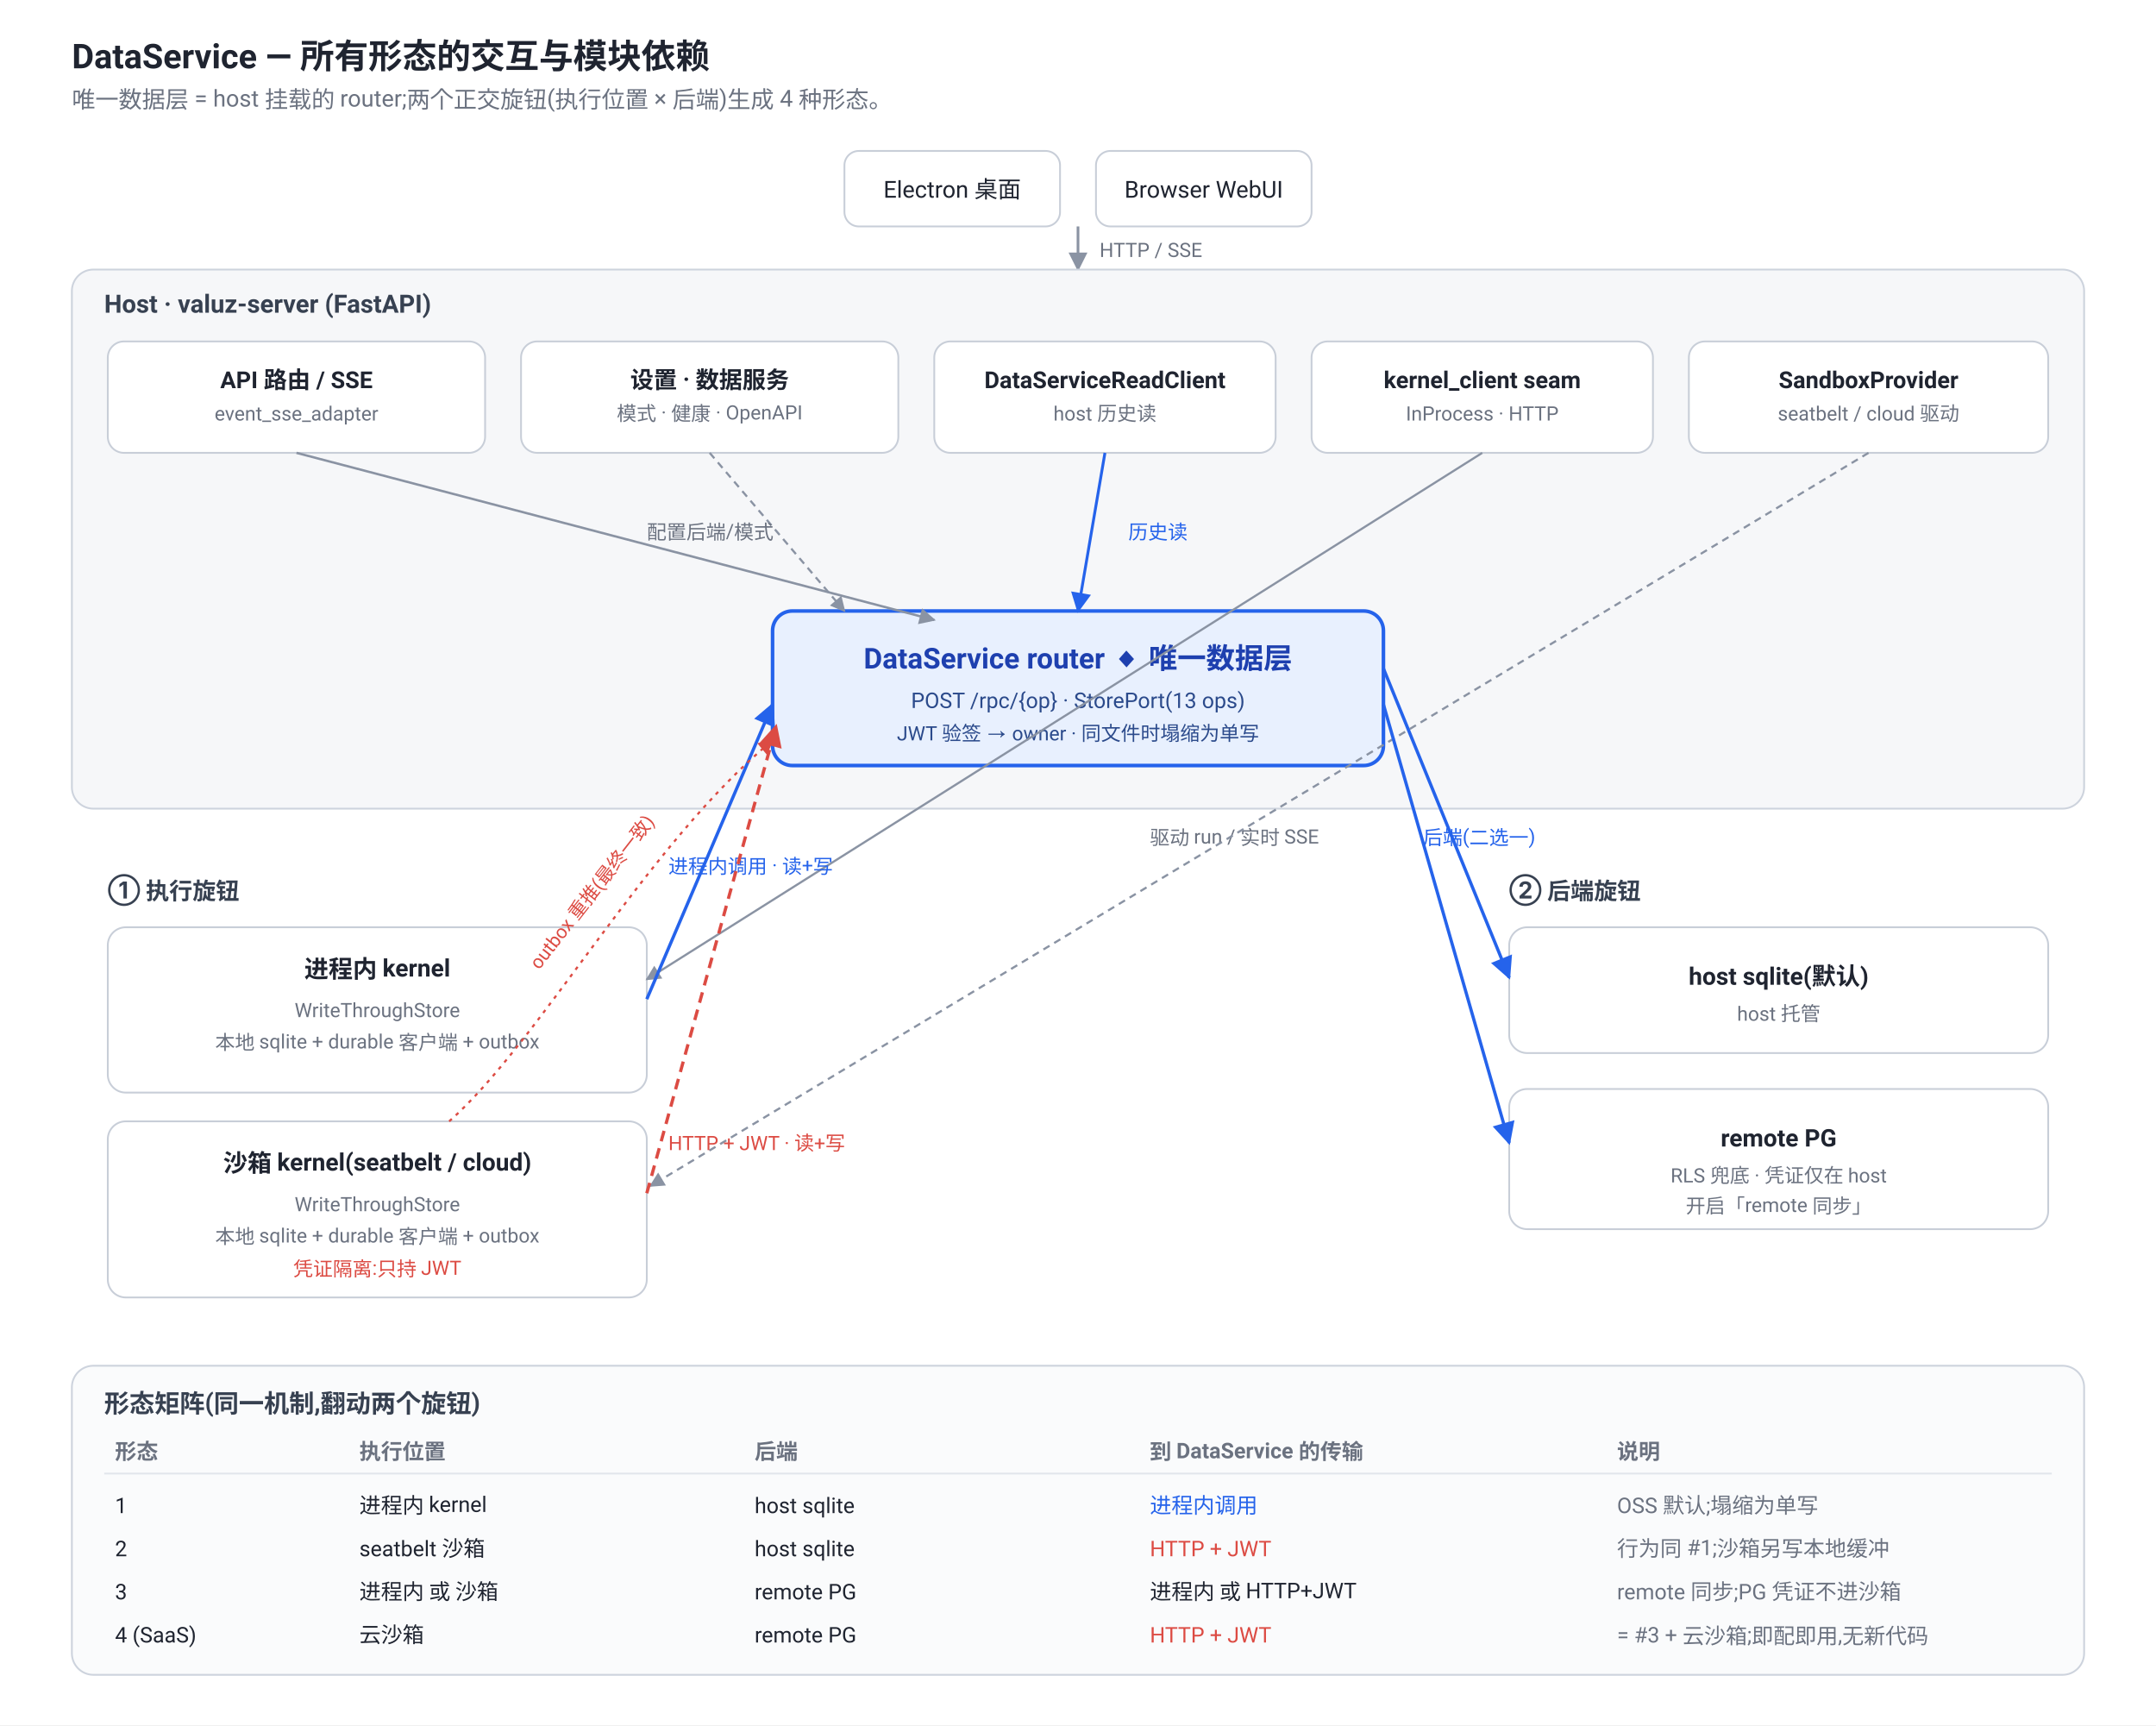
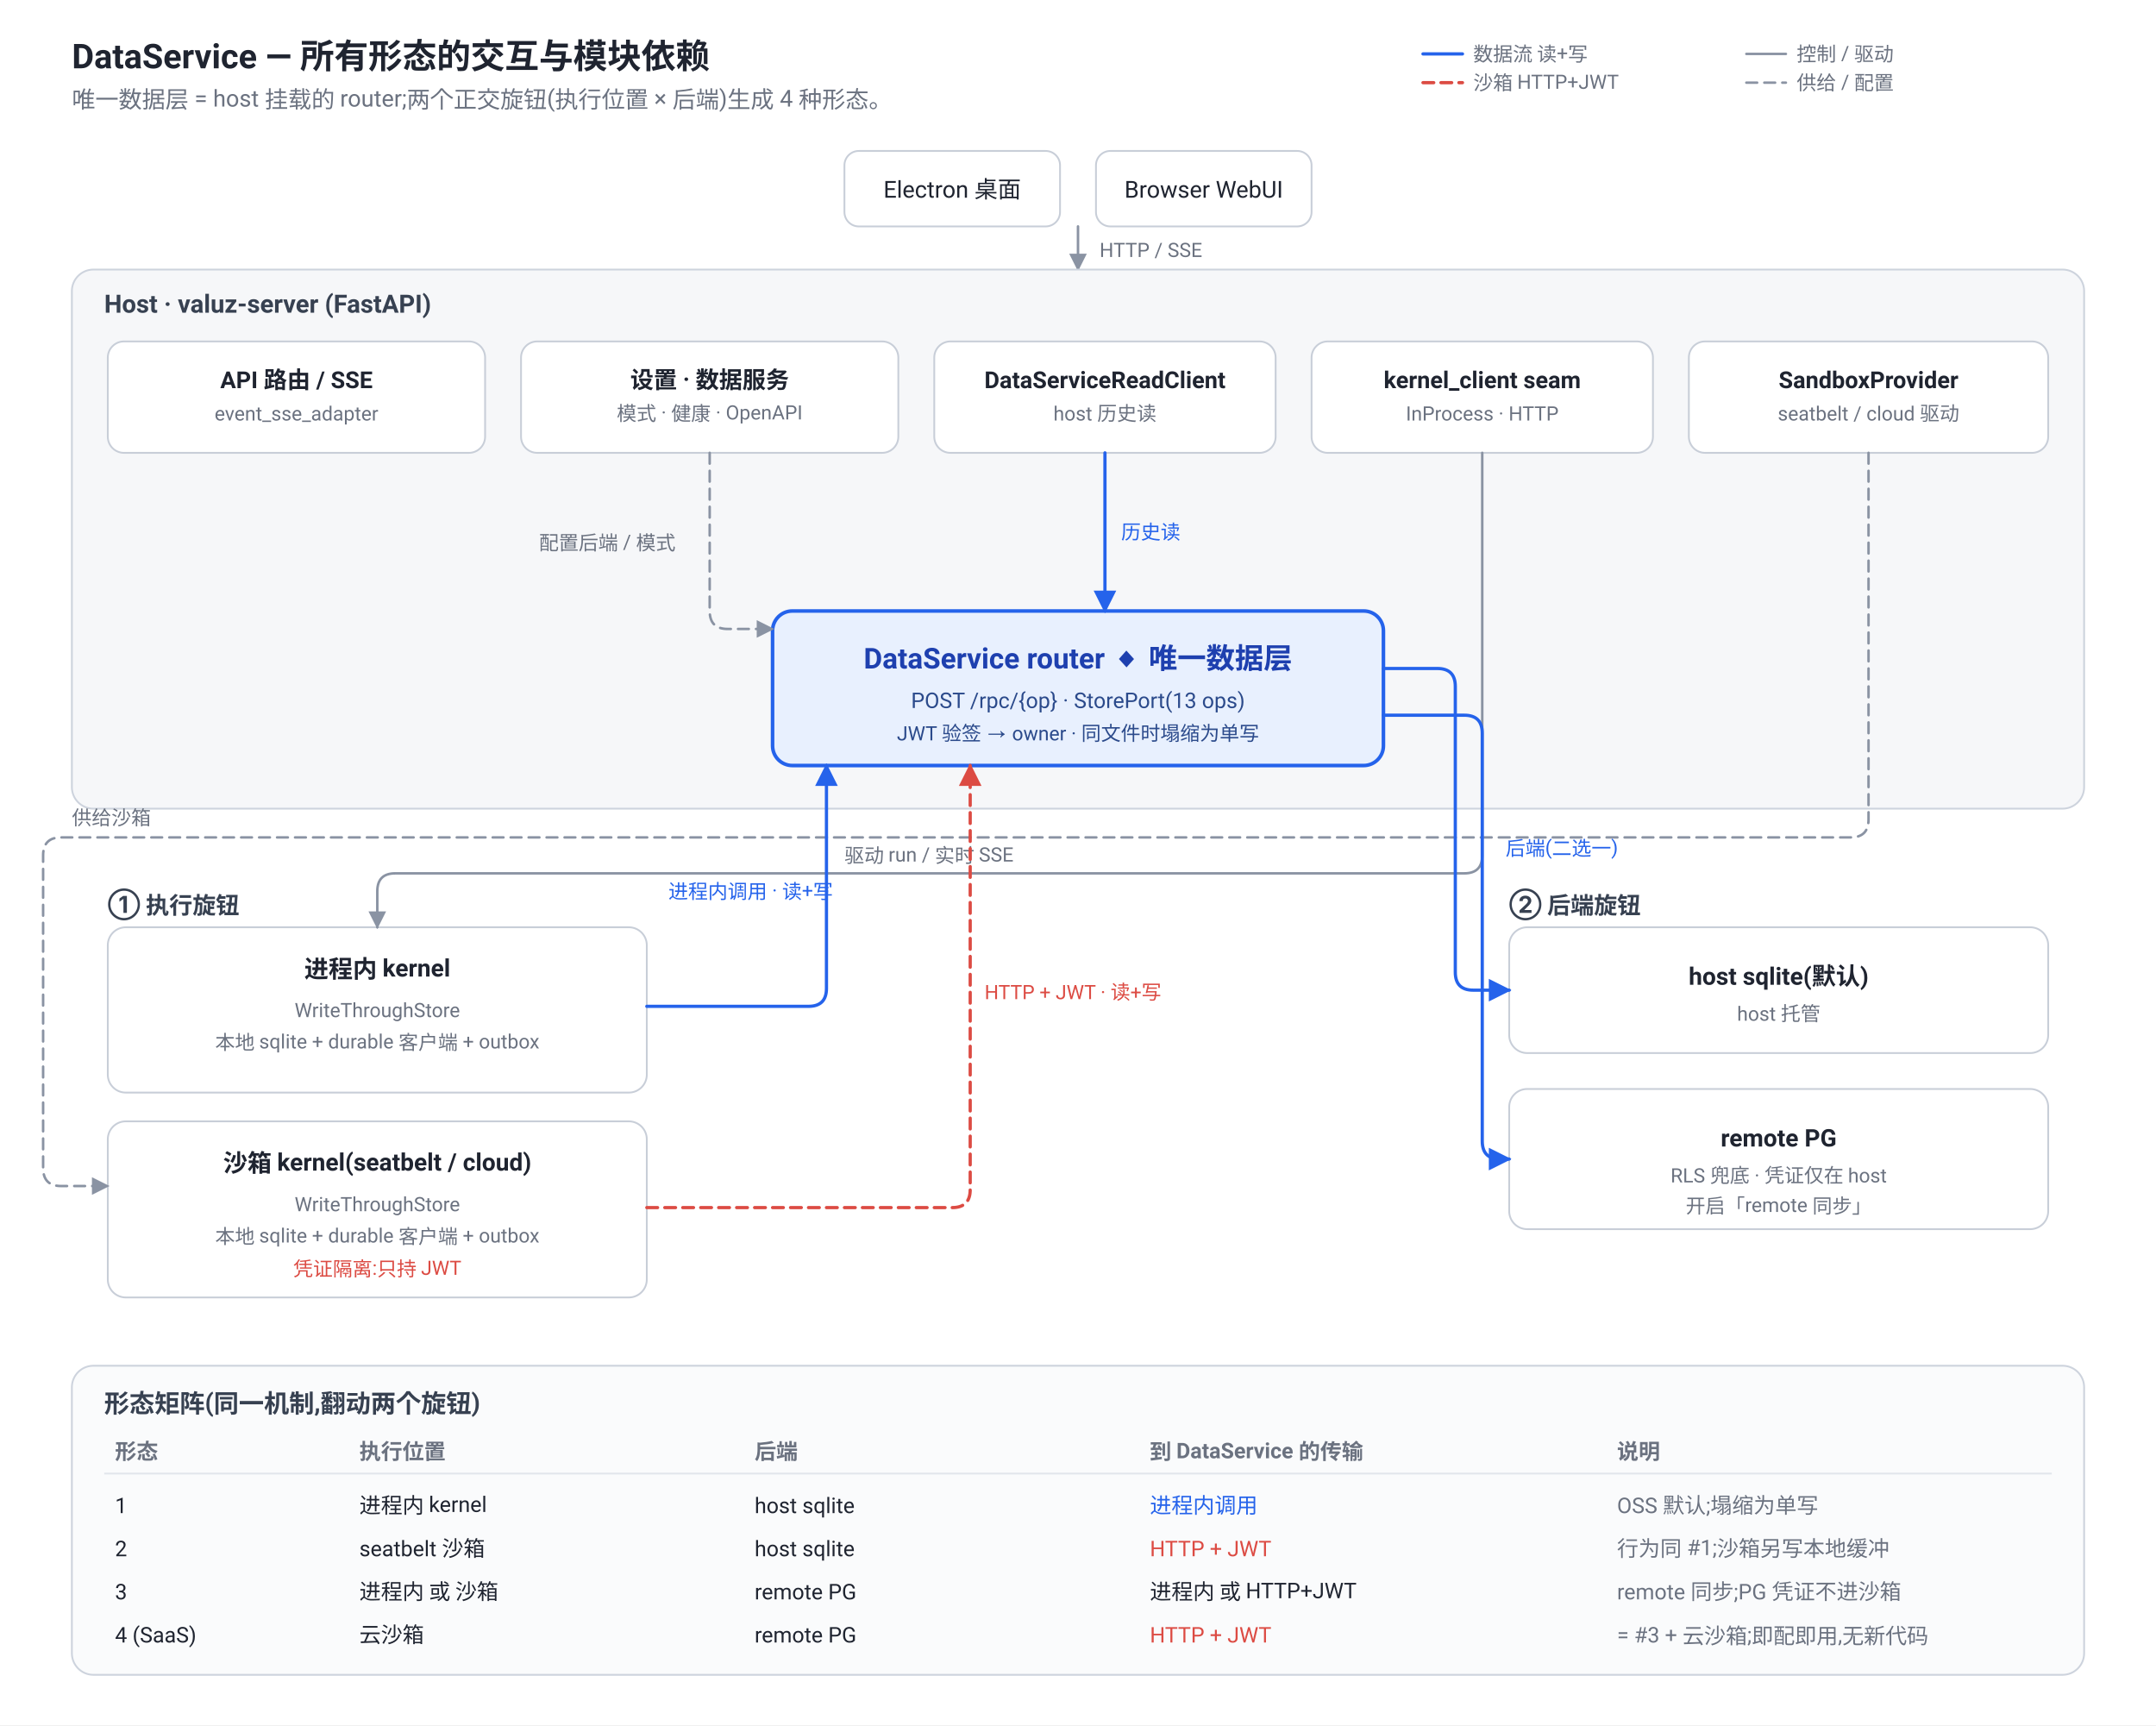
<svg xmlns="http://www.w3.org/2000/svg" viewBox="0 0 1200 960" font-family="-apple-system, Segoe UI, Roboto, Helvetica, Arial, sans-serif" role="img" aria-labelledby="ttl desc">
  <defs>
    <marker id="an" viewBox="0 0 10 10" refX="9" refY="5" markerWidth="7" markerHeight="7" orient="auto-start-reverse">
      <path d="M0 0 L10 5 L0 10 z" fill="#8A93A3" />
    </marker>
    <marker id="ab" viewBox="0 0 10 10" refX="9" refY="5" markerWidth="7" markerHeight="7" orient="auto-start-reverse">
      <path d="M0 0 L10 5 L0 10 z" fill="#2563EB" />
    </marker>
    <marker id="ar" viewBox="0 0 10 10" refX="9" refY="5" markerWidth="7" markerHeight="7" orient="auto-start-reverse">
      <path d="M0 0 L10 5 L0 10 z" fill="#DC4B43" />
    </marker>
  </defs>
+   <style>
+     .lk { fill:none; stroke-linecap:round; stroke-linejoin:round; }
+     .neutral { stroke:#8A93A3; stroke-width:1.4; }
+     .blue { stroke:#2563EB; stroke-width:1.8; }
+     .red  { stroke:#DC4B43; stroke-width:1.8; }
+     .dash { stroke-dasharray:6 4; }
+     .lbl { font-size:11px; fill:#6B7280; }
+     .lblb { font-size:11px; fill:#2563EB; }
+     .lblr { font-size:11px; fill:#DC4B43; }
+   </style>
  <rect x="0" y="0" width="1200" height="960" fill="#FFFFFF" />
  <text x="40" y="38" font-size="19" font-weight="700" fill="#1F2430">DataService — 所有形态的交互与模块依赖</text>
  <text x="40" y="60" font-size="13" fill="#6B7280">唯一数据层 = host 挂载的 router;两个正交旋钮(执行位置 × 后端)生成 4 种形态。</text>
-   <g>
-     <rect x="470" y="84" width="120" height="42" rx="8" fill="#FFFFFF" stroke="#C8CED8" />
-     <text x="530" y="110" font-size="13" fill="#1F2430" text-anchor="middle">Electron 桌面</text>
-     <rect x="610" y="84" width="120" height="42" rx="8" fill="#FFFFFF" stroke="#C8CED8" />
-     <text x="670" y="110" font-size="13" fill="#1F2430" text-anchor="middle">Browser WebUI</text>
+   <g transform="translate(792,30)">
+     <line x1="0" y1="0" x2="22" y2="0" class="lk blue" />
+     <text x="28" y="4" class="lbl">数据流 读+写</text>
+     <line x1="0" y1="16" x2="22" y2="16" class="lk red dash" />
+     <text x="28" y="20" class="lbl">沙箱 HTTP+JWT</text>
+     <line x1="180" y1="0" x2="202" y2="0" class="lk neutral" />
+     <text x="208" y="4" class="lbl">控制 / 驱动</text>
+     <line x1="180" y1="16" x2="202" y2="16" class="lk neutral dash" />
+     <text x="208" y="20" class="lbl">供给 / 配置</text>
  </g>
-   <line x1="600" y1="126" x2="600" y2="150" stroke="#8A93A3" stroke-width="1.5" marker-end="url(#an)" />
-   <text x="612" y="143" font-size="11" fill="#6B7280">HTTP / SSE</text>
+   <rect x="470" y="84" width="120" height="42" rx="8" fill="#FFFFFF" stroke="#C8CED8" />
+   <text x="530" y="110" font-size="13" fill="#1F2430" text-anchor="middle">Electron 桌面</text>
+   <rect x="610" y="84" width="120" height="42" rx="8" fill="#FFFFFF" stroke="#C8CED8" />
+   <text x="670" y="110" font-size="13" fill="#1F2430" text-anchor="middle">Browser WebUI</text>
+   <path d="M 600 126 L 600 150" class="lk neutral" marker-end="url(#an)" />
+   <text x="612" y="143" class="lbl">HTTP / SSE</text>
  <rect x="40" y="150" width="1120" height="300" rx="12" fill="#F6F7F9" stroke="#CDD3DD" />
  <text x="58" y="174" font-size="14" font-weight="700" fill="#374151">Host · valuz-server (FastAPI)</text>
-   <g>
-     <rect x="60" y="190" width="210" height="62" rx="9" fill="#FFFFFF" stroke="#C8CED8" />
-     <text x="165" y="216" font-size="13" font-weight="600" fill="#1F2430" text-anchor="middle">API 路由 / SSE</text>
-     <text x="165" y="234" font-size="11" fill="#6B7280" text-anchor="middle">event_sse_adapter</text>
-     <rect x="290" y="190" width="210" height="62" rx="9" fill="#FFFFFF" stroke="#C8CED8" />
-     <text x="395" y="216" font-size="13" font-weight="600" fill="#1F2430" text-anchor="middle">设置 · 数据服务</text>
-     <text x="395" y="234" font-size="11" fill="#6B7280" text-anchor="middle">模式 · 健康 · OpenAPI</text>
-     <rect x="520" y="190" width="190" height="62" rx="9" fill="#FFFFFF" stroke="#C8CED8" />
-     <text x="615" y="216" font-size="13" font-weight="600" fill="#1F2430" text-anchor="middle">DataServiceReadClient</text>
-     <text x="615" y="234" font-size="11" fill="#6B7280" text-anchor="middle">host 历史读</text>
-     <rect x="730" y="190" width="190" height="62" rx="9" fill="#FFFFFF" stroke="#C8CED8" />
-     <text x="825" y="216" font-size="13" font-weight="600" fill="#1F2430" text-anchor="middle">kernel_client seam</text>
-     <text x="825" y="234" font-size="11" fill="#6B7280" text-anchor="middle">InProcess · HTTP</text>
-     <rect x="940" y="190" width="200" height="62" rx="9" fill="#FFFFFF" stroke="#C8CED8" />
-     <text x="1040" y="216" font-size="13" font-weight="600" fill="#1F2430" text-anchor="middle">SandboxProvider</text>
-     <text x="1040" y="234" font-size="11" fill="#6B7280" text-anchor="middle">seatbelt / cloud 驱动</text>
-   </g>
+   <rect x="60" y="190" width="210" height="62" rx="9" fill="#FFFFFF" stroke="#C8CED8" />
+   <text x="165" y="216" font-size="13" font-weight="600" fill="#1F2430" text-anchor="middle">API 路由 / SSE</text>
+   <text x="165" y="234" font-size="11" fill="#6B7280" text-anchor="middle">event_sse_adapter</text>
+   <rect x="290" y="190" width="210" height="62" rx="9" fill="#FFFFFF" stroke="#C8CED8" />
+   <text x="395" y="216" font-size="13" font-weight="600" fill="#1F2430" text-anchor="middle">设置 · 数据服务</text>
+   <text x="395" y="234" font-size="11" fill="#6B7280" text-anchor="middle">模式 · 健康 · OpenAPI</text>
+   <rect x="520" y="190" width="190" height="62" rx="9" fill="#FFFFFF" stroke="#C8CED8" />
+   <text x="615" y="216" font-size="13" font-weight="600" fill="#1F2430" text-anchor="middle">DataServiceReadClient</text>
+   <text x="615" y="234" font-size="11" fill="#6B7280" text-anchor="middle">host 历史读</text>
+   <rect x="730" y="190" width="190" height="62" rx="9" fill="#FFFFFF" stroke="#C8CED8" />
+   <text x="825" y="216" font-size="13" font-weight="600" fill="#1F2430" text-anchor="middle">kernel_client seam</text>
+   <text x="825" y="234" font-size="11" fill="#6B7280" text-anchor="middle">InProcess · HTTP</text>
+   <rect x="940" y="190" width="200" height="62" rx="9" fill="#FFFFFF" stroke="#C8CED8" />
+   <text x="1040" y="216" font-size="13" font-weight="600" fill="#1F2430" text-anchor="middle">SandboxProvider</text>
+   <text x="1040" y="234" font-size="11" fill="#6B7280" text-anchor="middle">seatbelt / cloud 驱动</text>
  <rect x="430" y="340" width="340" height="86" rx="11" fill="#E8F0FE" stroke="#2563EB" stroke-width="2" />
  <text x="600" y="372" font-size="16" font-weight="700" fill="#1E40AF" text-anchor="middle">DataService router  ◆ 唯一数据层</text>
  <text x="600" y="394" font-size="12" fill="#2B4A8B" text-anchor="middle">POST /rpc/{op} · StorePort(13 ops)</text>
  <text x="600" y="412" font-size="11" fill="#2B4A8B" text-anchor="middle">JWT 验签 → owner · 同文件时塌缩为单写</text>
-   <line x1="165" y1="252" x2="520" y2="345" stroke="#8A93A3" stroke-width="1.3" marker-end="url(#an)" />
-   <line x1="615" y1="252" x2="600" y2="340" stroke="#2563EB" stroke-width="1.6" marker-end="url(#ab)" />
-   <text x="628" y="300" font-size="11" fill="#2563EB">历史读</text>
-   <line x1="395" y1="252" x2="470" y2="340" stroke="#8A93A3" stroke-width="1.2" stroke-dasharray="4 3" marker-end="url(#an)" />
-   <text x="360" y="300" font-size="11" fill="#6B7280">配置后端/模式</text>
-   <text x="60" y="500" font-size="13" font-weight="700" fill="#374151">① 执行旋钮</text>
-   <g>
-     <rect x="60" y="516" width="300" height="92" rx="10" fill="#FFFFFF" stroke="#C8CED8" />
-     <text x="210" y="544" font-size="13.5" font-weight="600" fill="#1F2430" text-anchor="middle">进程内 kernel</text>
-     <text x="210" y="566" font-size="11" fill="#6B7280" text-anchor="middle">WriteThroughStore</text>
-     <text x="210" y="584" font-size="11" fill="#6B7280" text-anchor="middle">本地 sqlite + durable 客户端 + outbox</text>
-     <rect x="60" y="624" width="300" height="98" rx="10" fill="#FFFFFF" stroke="#C8CED8" />
-     <text x="210" y="652" font-size="13.5" font-weight="600" fill="#1F2430" text-anchor="middle">沙箱 kernel(seatbelt / cloud)</text>
-     <text x="210" y="674" font-size="11" fill="#6B7280" text-anchor="middle">WriteThroughStore</text>
-     <text x="210" y="692" font-size="11" fill="#6B7280" text-anchor="middle">本地 sqlite + durable 客户端 + outbox</text>
-     <text x="210" y="710" font-size="11" fill="#DC4B43" text-anchor="middle">凭证隔离:只持 JWT</text>
-   </g>
-   <line x1="825" y1="252" x2="360" y2="545" stroke="#8A93A3" stroke-width="1.2" marker-end="url(#an)" />
-   <text x="640" y="470" font-size="11" fill="#6B7280">驱动 run / 实时 SSE</text>
-   <line x1="1040" y1="252" x2="362" y2="660" stroke="#8A93A3" stroke-width="1.2" stroke-dasharray="4 3" marker-end="url(#an)" />
-   <line x1="360" y1="556" x2="430" y2="392" stroke="#2563EB" stroke-width="1.8" marker-end="url(#ab)" />
-   <text x="372" y="486" font-size="11" fill="#2563EB">进程内调用 · 读+写</text>
-   <line x1="360" y1="664" x2="432" y2="404" stroke="#DC4B43" stroke-width="1.8" stroke-dasharray="6 4" marker-end="url(#ar)" />
-   <text x="372" y="640" font-size="11" fill="#DC4B43">HTTP + JWT · 读+写</text>
-   <text x="840" y="500" font-size="13" font-weight="700" fill="#374151">② 后端旋钮</text>
-   <g>
-     <rect x="840" y="516" width="300" height="70" rx="10" fill="#FFFFFF" stroke="#C8CED8" />
-     <text x="990" y="548" font-size="13.5" font-weight="600" fill="#1F2430" text-anchor="middle">host sqlite(默认)</text>
-     <text x="990" y="568" font-size="11" fill="#6B7280" text-anchor="middle">host 托管</text>
-     <rect x="840" y="606" width="300" height="78" rx="10" fill="#FFFFFF" stroke="#C8CED8" />
-     <text x="990" y="638" font-size="13.5" font-weight="600" fill="#1F2430" text-anchor="middle">remote PG</text>
-     <text x="990" y="658" font-size="11" fill="#6B7280" text-anchor="middle">RLS 兜底 · 凭证仅在 host</text>
-     <text x="990" y="675" font-size="11" fill="#6B7280" text-anchor="middle">开启「remote 同步」</text>
-   </g>
-   <line x1="770" y1="372" x2="840" y2="544" stroke="#2563EB" stroke-width="1.8" marker-end="url(#ab)" />
-   <line x1="770" y1="392" x2="840" y2="636" stroke="#2563EB" stroke-width="1.8" marker-end="url(#ab)" />
-   <text x="792" y="470" font-size="11" fill="#2563EB">后端(二选一)</text>
-   <path d="M 250 624 C 300 580 360 470 430 412" fill="none" stroke="#DC4B43" stroke-width="1.2" stroke-dasharray="2 3" marker-end="url(#ar)" />
-   <text x="300" y="540" font-size="10.5" fill="#DC4B43" transform="rotate(-52 300 540)">outbox 重推(最终一致)</text>
+   <path d="M 615 252 L 615 340" class="lk blue" marker-end="url(#ab)" />
+   <text x="624" y="300" class="lblb">历史读</text>
+   <path d="M 395 252 L 395 340 Q 395 350 405 350 L 430 350" class="lk neutral dash" marker-end="url(#an)" />
+   <text x="300" y="306" class="lbl">配置后端 / 模式</text>
+   <text x="60" y="508" font-size="13" font-weight="700" fill="#374151">① 执行旋钮</text>
+   <rect x="60" y="516" width="300" height="92" rx="10" fill="#FFFFFF" stroke="#C8CED8" />
+   <text x="210" y="544" font-size="13.5" font-weight="600" fill="#1F2430" text-anchor="middle">进程内 kernel</text>
+   <text x="210" y="566" font-size="11" fill="#6B7280" text-anchor="middle">WriteThroughStore</text>
+   <text x="210" y="584" font-size="11" fill="#6B7280" text-anchor="middle">本地 sqlite + durable 客户端 + outbox</text>
+   <rect x="60" y="624" width="300" height="98" rx="10" fill="#FFFFFF" stroke="#C8CED8" />
+   <text x="210" y="652" font-size="13.5" font-weight="600" fill="#1F2430" text-anchor="middle">沙箱 kernel(seatbelt / cloud)</text>
+   <text x="210" y="674" font-size="11" fill="#6B7280" text-anchor="middle">WriteThroughStore</text>
+   <text x="210" y="692" font-size="11" fill="#6B7280" text-anchor="middle">本地 sqlite + durable 客户端 + outbox</text>
+   <text x="210" y="710" font-size="11" fill="#DC4B43" text-anchor="middle">凭证隔离:只持 JWT</text>
+   <path d="M 825 252 L 825 476 Q 825 486 815 486 L 220 486 Q 210 486 210 496 L 210 516" class="lk neutral" marker-end="url(#an)" />
+   <text x="470" y="480" class="lbl">驱动 run / 实时 SSE</text>
+   <path d="M 1040 252 L 1040 456 Q 1040 466 1030 466 L 34 466 Q 24 466 24 476 L 24 650 Q 24 660 34 660 L 60 660" class="lk neutral dash" marker-end="url(#an)" />
+   <text x="40" y="459" class="lbl">供给沙箱</text>
+   <path d="M 360 560 L 450 560 Q 460 560 460 550 L 460 426" class="lk blue" marker-end="url(#ab)" />
+   <text x="372" y="500" class="lblb">进程内调用 · 读+写</text>
+   <path d="M 360 672 L 530 672 Q 540 672 540 662 L 540 426" class="lk red dash" marker-end="url(#ar)" />
+   <text x="548" y="556" class="lblr">HTTP + JWT · 读+写</text>
+   <text x="840" y="508" font-size="13" font-weight="700" fill="#374151">② 后端旋钮</text>
+   <rect x="840" y="516" width="300" height="70" rx="10" fill="#FFFFFF" stroke="#C8CED8" />
+   <text x="990" y="548" font-size="13.5" font-weight="600" fill="#1F2430" text-anchor="middle">host sqlite(默认)</text>
+   <text x="990" y="568" font-size="11" fill="#6B7280" text-anchor="middle">host 托管</text>
+   <rect x="840" y="606" width="300" height="78" rx="10" fill="#FFFFFF" stroke="#C8CED8" />
+   <text x="990" y="638" font-size="13.5" font-weight="600" fill="#1F2430" text-anchor="middle">remote PG</text>
+   <text x="990" y="658" font-size="11" fill="#6B7280" text-anchor="middle">RLS 兜底 · 凭证仅在 host</text>
+   <text x="990" y="675" font-size="11" fill="#6B7280" text-anchor="middle">开启「remote 同步」</text>
+   <path d="M 770 372 L 800 372 Q 810 372 810 382 L 810 541 Q 810 551 820 551 L 840 551" class="lk blue" marker-end="url(#ab)" />
+   <path d="M 770 398 L 815 398 Q 825 398 825 408 L 825 635 Q 825 645 835 645 L 840 645" class="lk blue" marker-end="url(#ab)" />
+   <text x="838" y="476" class="lblb">后端(二选一)</text>
  <rect x="40" y="760" width="1120" height="172" rx="12" fill="#FAFBFC" stroke="#CDD3DD" />
  <text x="58" y="786" font-size="14" font-weight="700" fill="#374151">形态矩阵(同一机制,翻动两个旋钮)</text>
  <text x="64" y="812" font-size="12" font-weight="700" fill="#6B7280">形态</text>
  <text x="200" y="812" font-size="12" font-weight="700" fill="#6B7280">执行位置</text>
  <text x="420" y="812" font-size="12" font-weight="700" fill="#6B7280">后端</text>
  <text x="640" y="812" font-size="12" font-weight="700" fill="#6B7280">到 DataService 的传输</text>
  <text x="900" y="812" font-size="12" font-weight="700" fill="#6B7280">说明</text>
  <line x1="58" y1="820" x2="1142" y2="820" stroke="#E2E6EC" />
  <g font-size="12" fill="#1F2430">
    <text x="64" y="842">1</text>
    <text x="200" y="842">进程内 kernel</text>
    <text x="420" y="842">host sqlite</text>
    <text x="640" y="842" fill="#2563EB">进程内调用</text>
    <text x="900" y="842" fill="#6B7280">OSS 默认;塌缩为单写</text>
    <text x="64" y="866">2</text>
    <text x="200" y="866">seatbelt 沙箱</text>
    <text x="420" y="866">host sqlite</text>
    <text x="640" y="866" fill="#DC4B43">HTTP + JWT</text>
    <text x="900" y="866" fill="#6B7280">行为同 #1;沙箱另写本地缓冲</text>
    <text x="64" y="890">3</text>
    <text x="200" y="890">进程内 或 沙箱</text>
    <text x="420" y="890">remote PG</text>
    <text x="640" y="890">进程内 或 HTTP+JWT</text>
    <text x="900" y="890" fill="#6B7280">remote 同步;PG 凭证不进沙箱</text>
    <text x="64" y="914">4 (SaaS)</text>
    <text x="200" y="914">云沙箱</text>
    <text x="420" y="914">remote PG</text>
    <text x="640" y="914" fill="#DC4B43">HTTP + JWT</text>
    <text x="900" y="914" fill="#6B7280">= #3 + 云沙箱;即配即用,无新代码</text>
  </g>
-   <line x1="58" y1="930" x2="58" y2="930" />
</svg>
